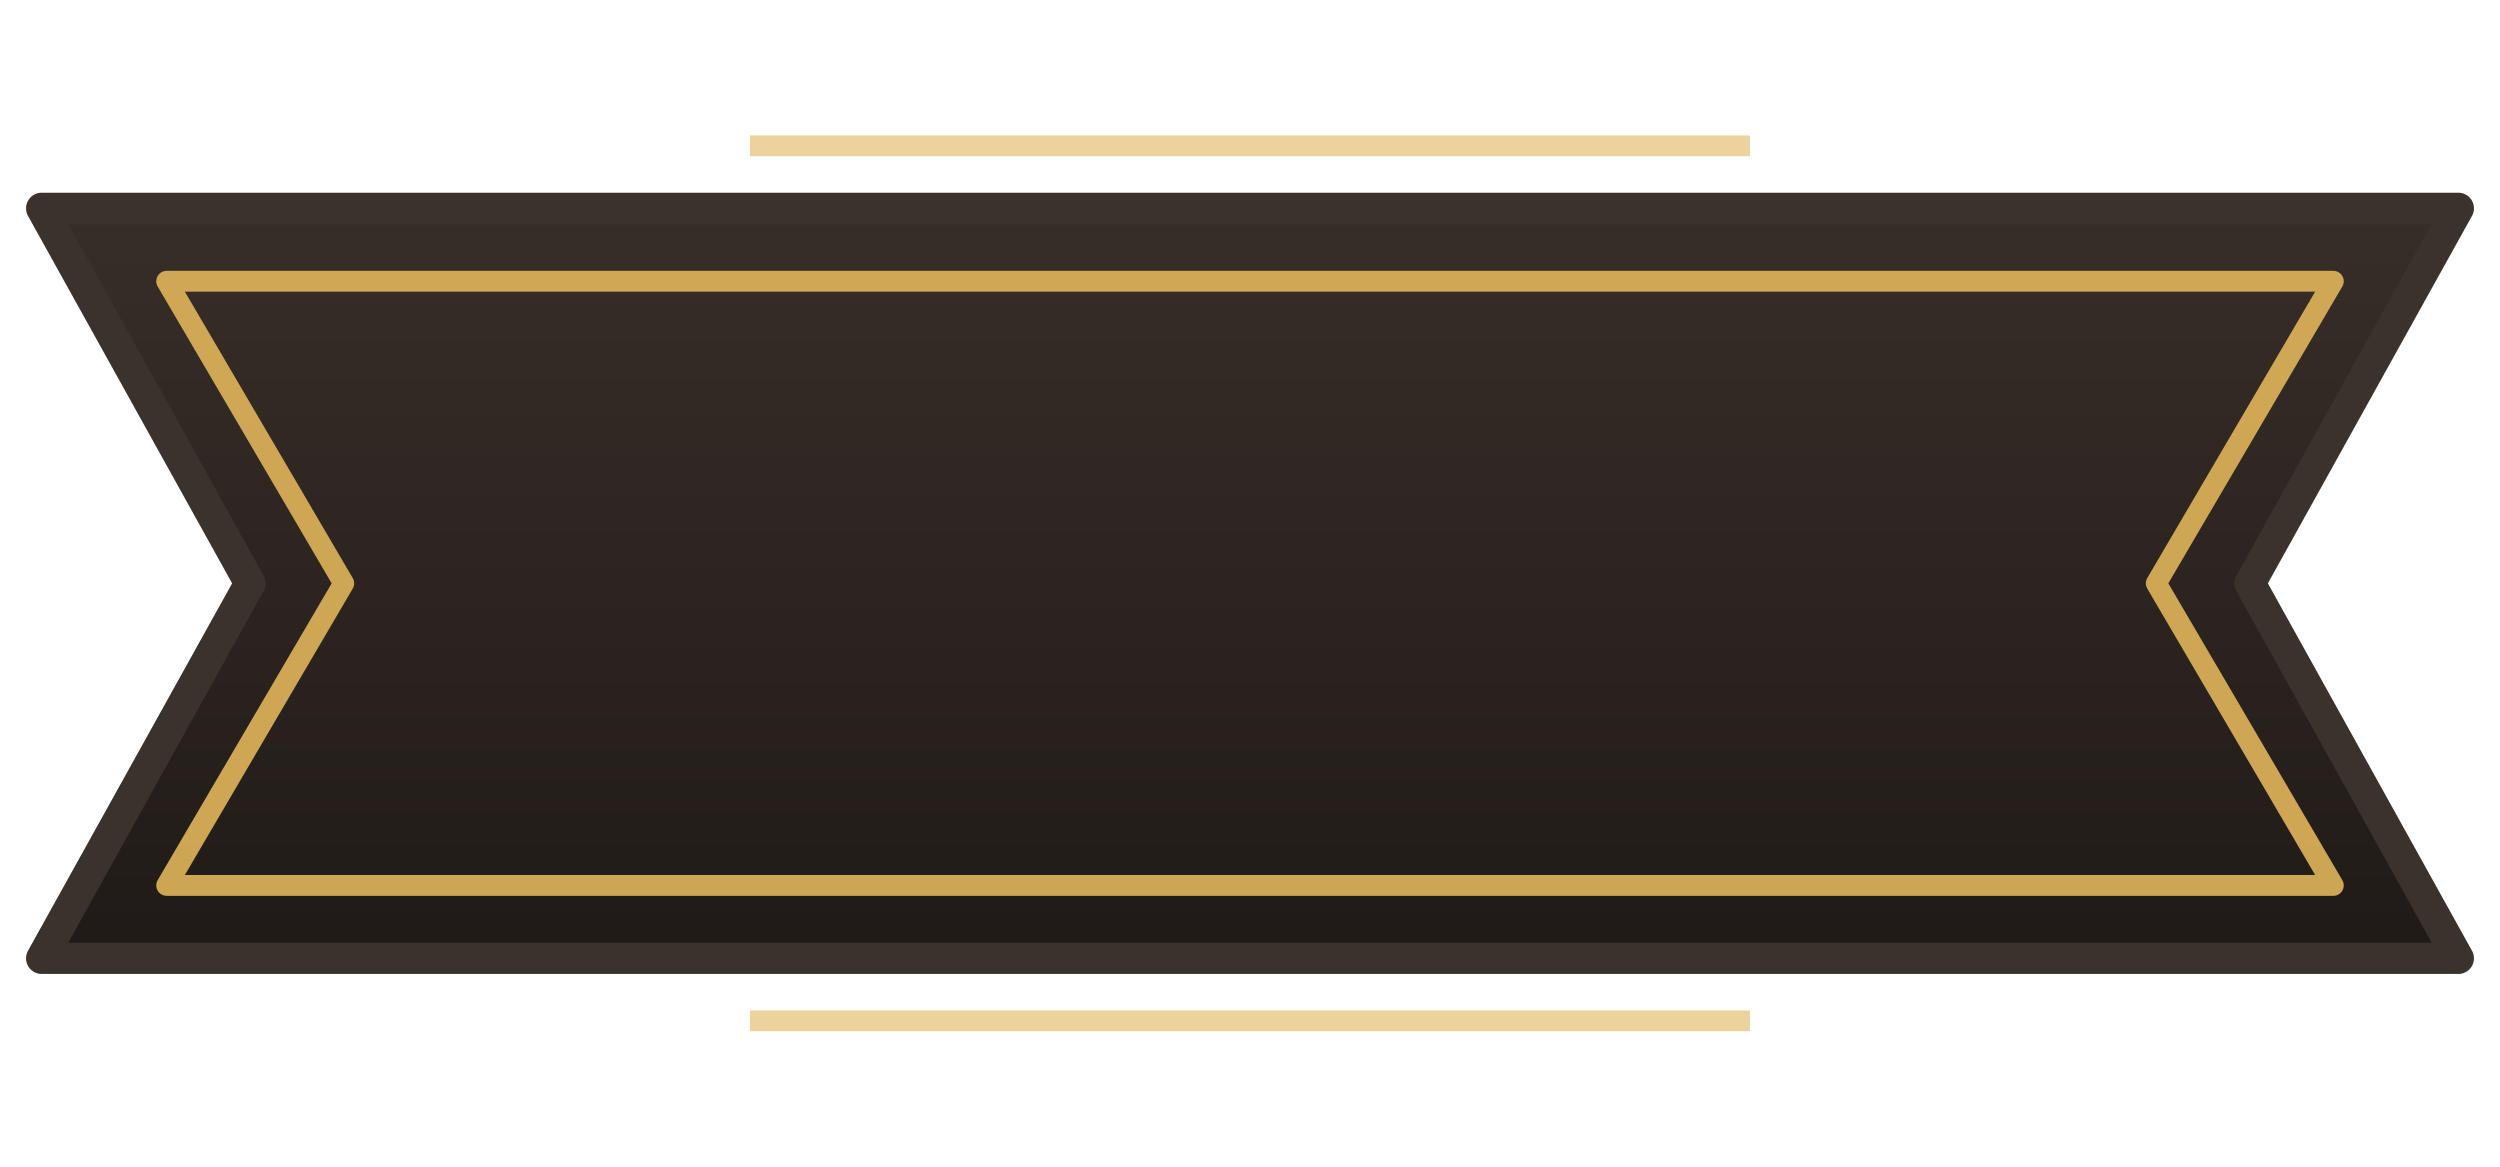
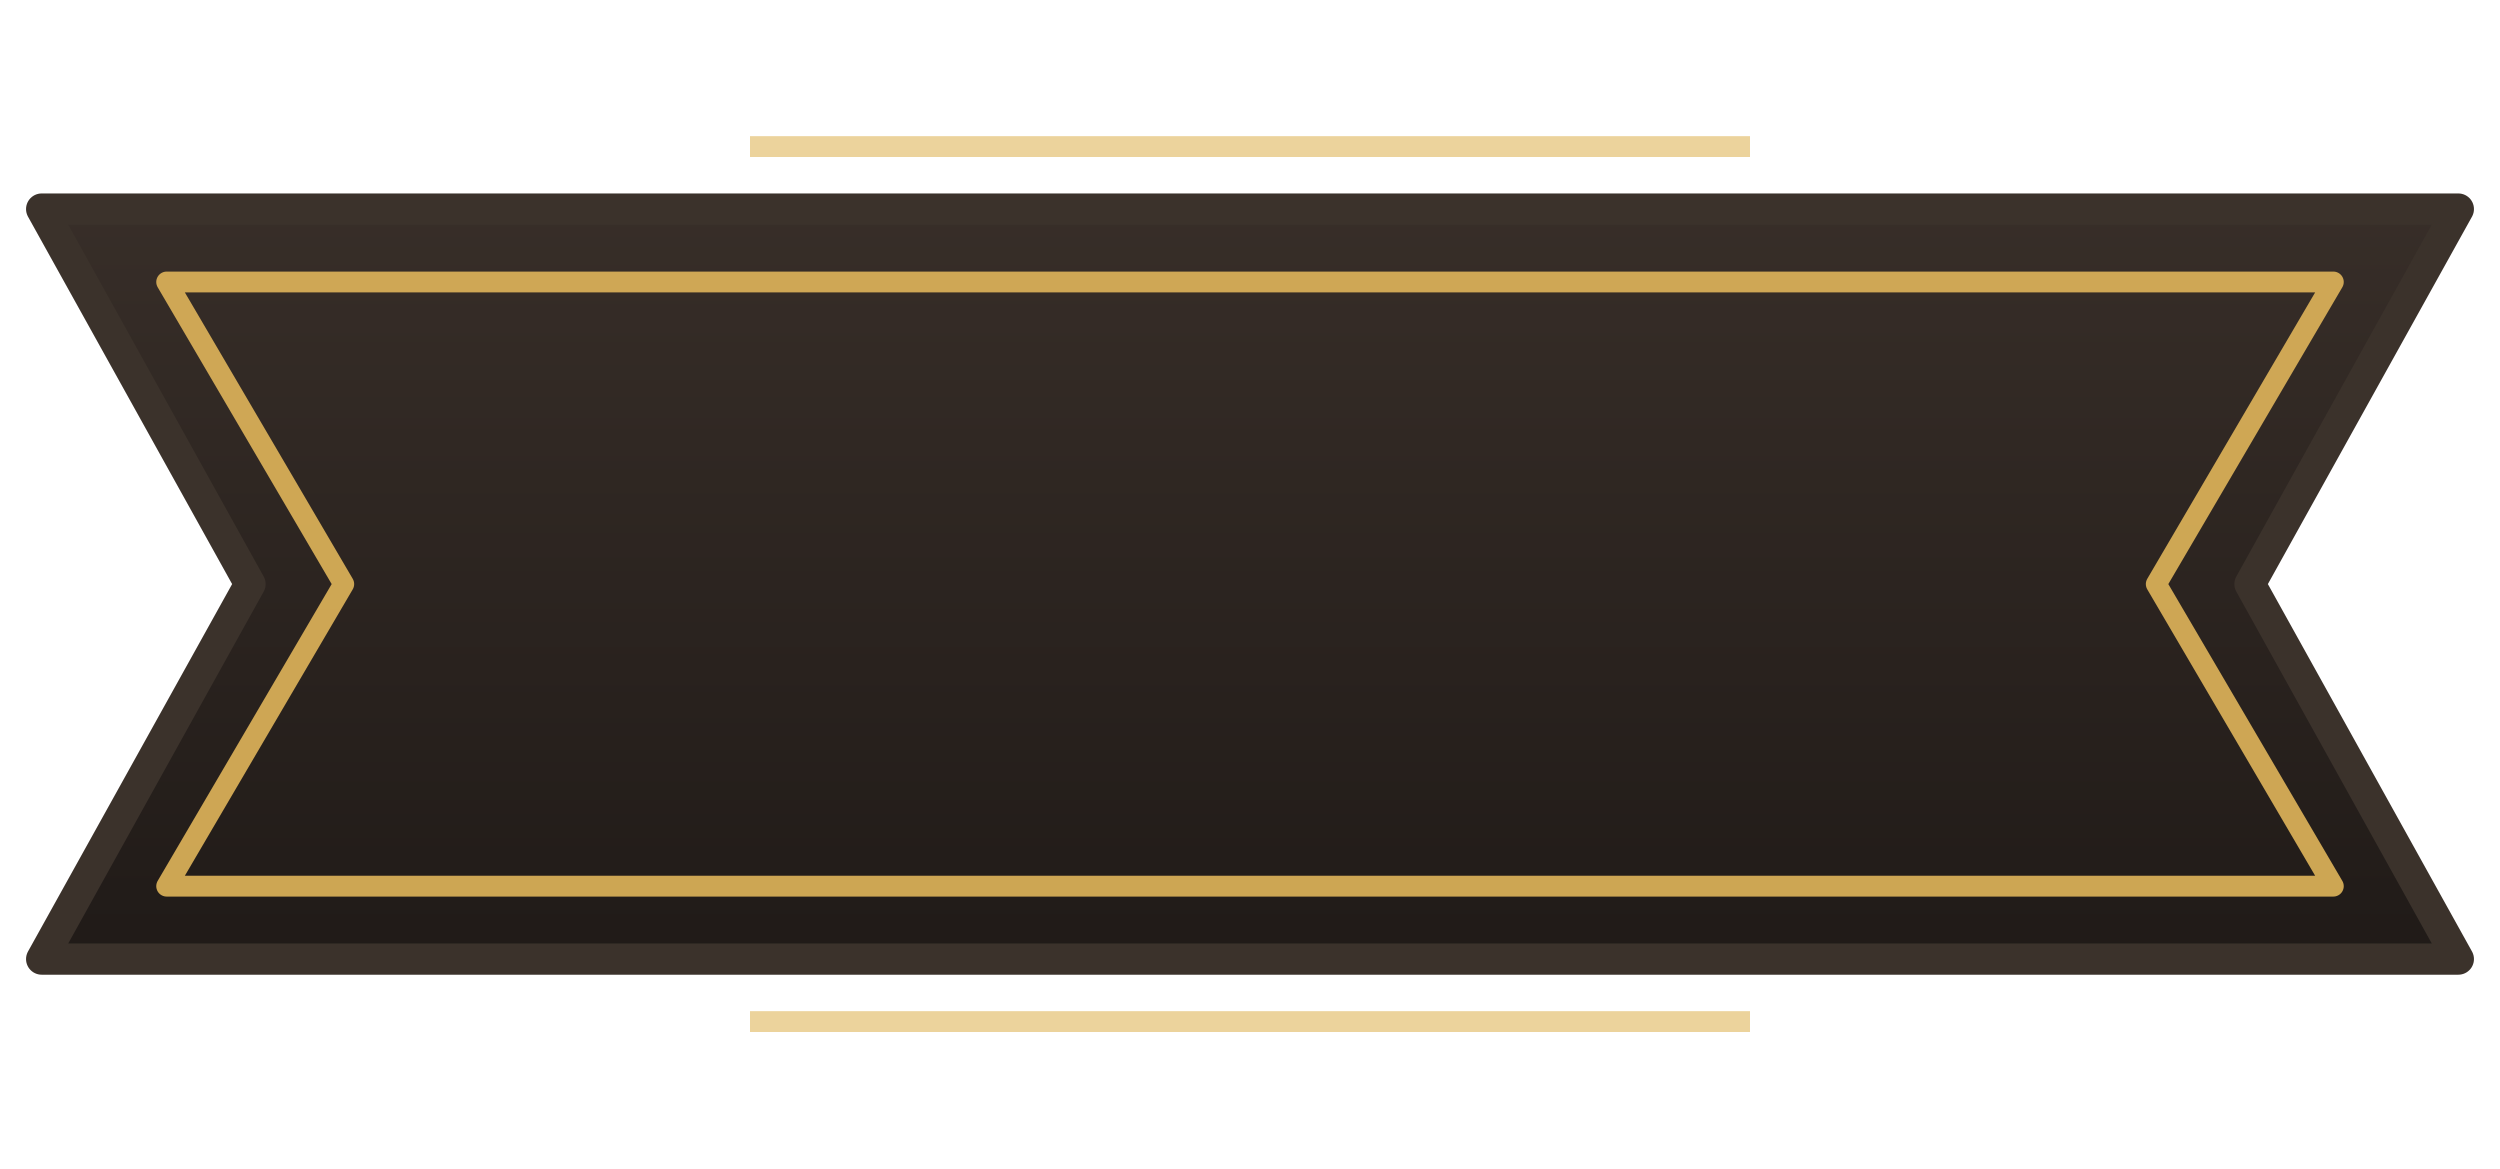
- <svg xmlns="http://www.w3.org/2000/svg" width="240" height="112" viewBox="0 0 240 112">
+ <svg xmlns="http://www.w3.org/2000/svg" width="336" height="157" viewBox="0 0 240 112">
  <defs>
    <linearGradient id="body" x1="0" y1="0" x2="0" y2="1">
      <stop offset="0" stop-color="#2b211b" />
      <stop offset="1" stop-color="#120c09" />
    </linearGradient>
  </defs>
  <path d="M4 20 L236 20 L216 56 L236 92 L4 92 L24 56 Z" fill="url(#body)" fill-opacity="0.94" stroke="#3b322b" stroke-width="3" stroke-linejoin="round" />
  <path d="M16 27 L224 27 L207 56 L224 85 L16 85 L33 56 Z" fill="none" stroke="#e0b55a" stroke-opacity="0.9" stroke-width="2" stroke-linejoin="round" />
  <path d="M72 14 L168 14" stroke="#e0b55a" stroke-opacity="0.6" stroke-width="2" />
  <path d="M72 98 L168 98" stroke="#e0b55a" stroke-opacity="0.6" stroke-width="2" />
</svg>
